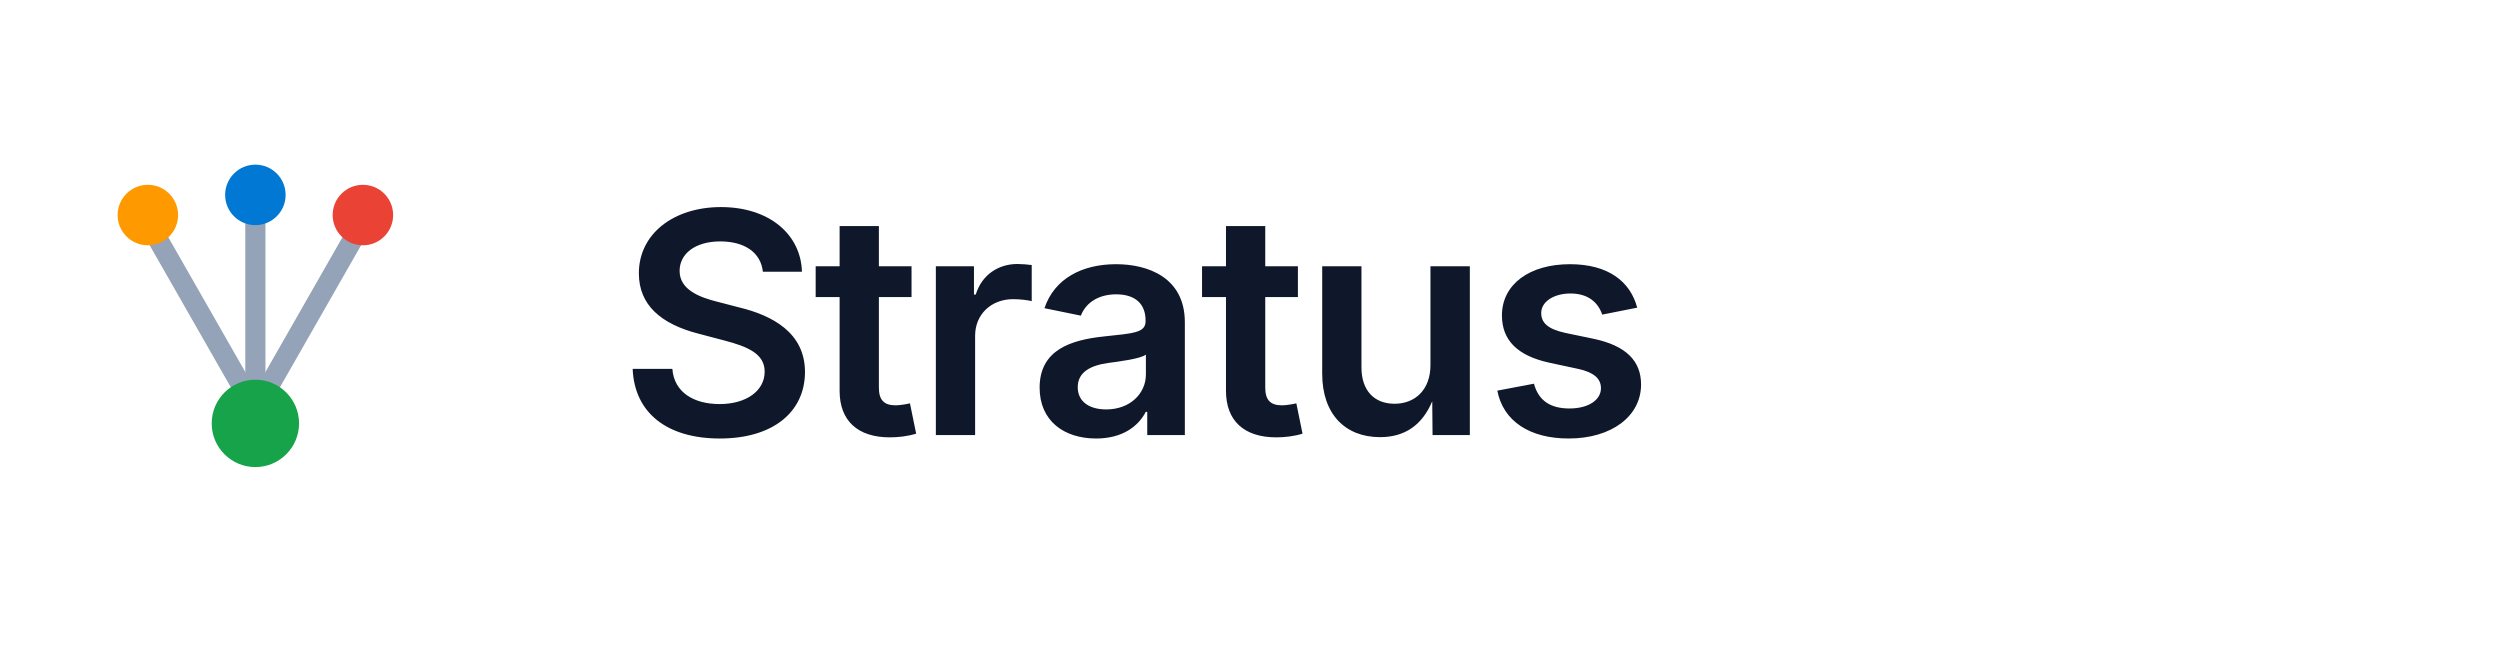
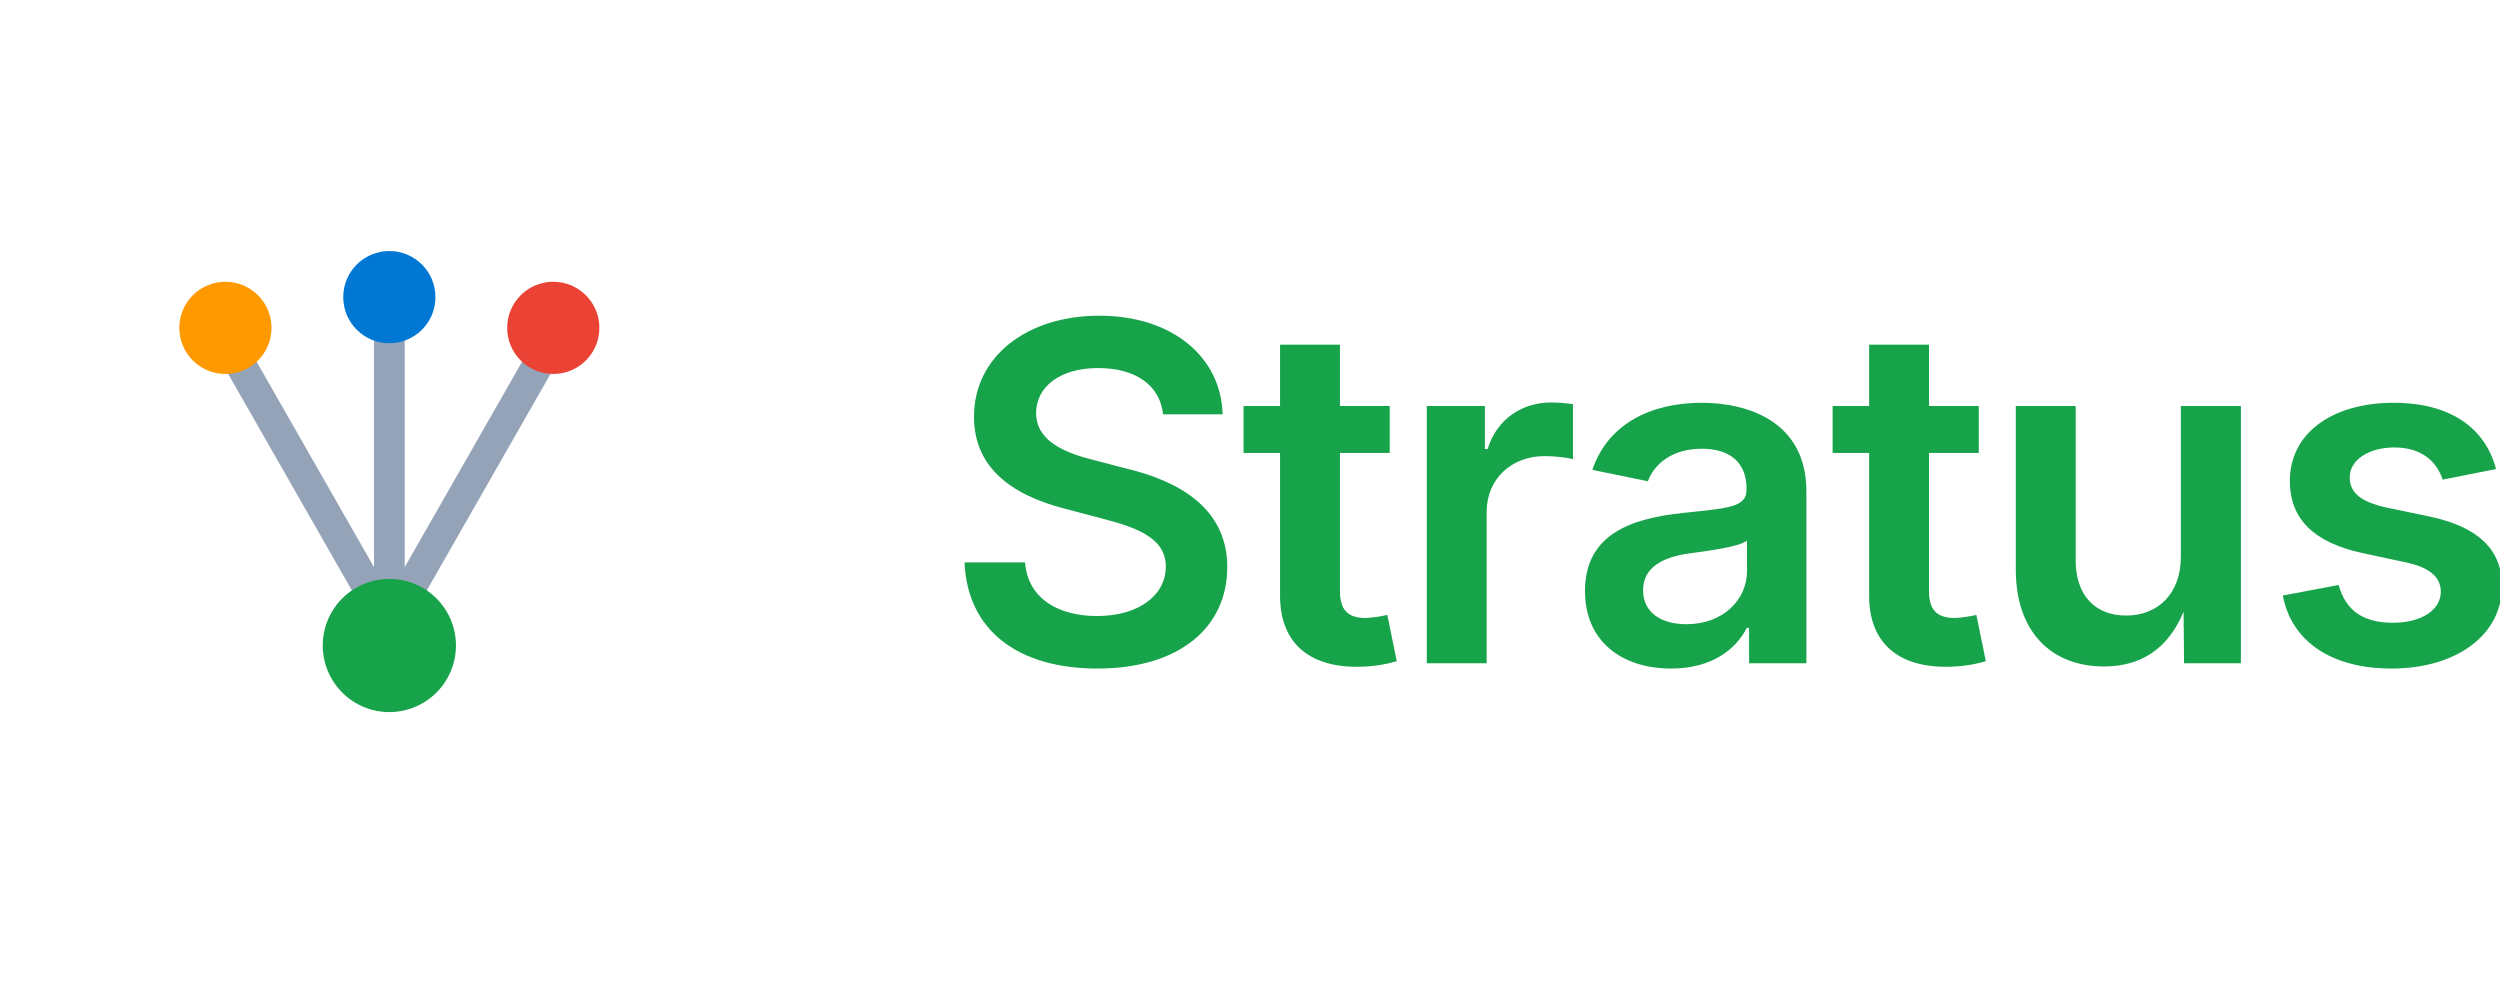
- <svg xmlns="http://www.w3.org/2000/svg" viewBox="0 0 372 96" width="372" height="96">
+ <svg xmlns="http://www.w3.org/2000/svg" viewBox="0 0 244 96" width="244" height="96">
  <g transform="translate(6,16) scale(1.0)">
    <g fill="none" stroke="#94A3B8" stroke-width="3" stroke-linecap="round">
      <path d="M16 17 L32 45" />
      <path d="M32 14 L32 45" />
      <path d="M48 17 L32 45" />
    </g>
    <circle cx="16" cy="16" r="4.5" fill="#FF9900" />
    <circle cx="32" cy="13" r="4.5" fill="#0078D4" />
    <circle cx="48" cy="16" r="4.5" fill="#EA4335" />
    <circle cx="32" cy="47" r="6.5" fill="#16A34A" />
  </g>
-   <text x="92" y="48" dominant-baseline="central" font-family="Inter, system-ui, Arial, sans-serif" font-weight="600" font-size="46" letter-spacing="-1" fill="#0F172A">Stratus</text>
+   <text x="92" y="48" dominant-baseline="central" font-family="Inter, system-ui, Arial, sans-serif" font-weight="600" font-size="46" letter-spacing="-1" fill="#16A34A">Stratus</text>
</svg>
